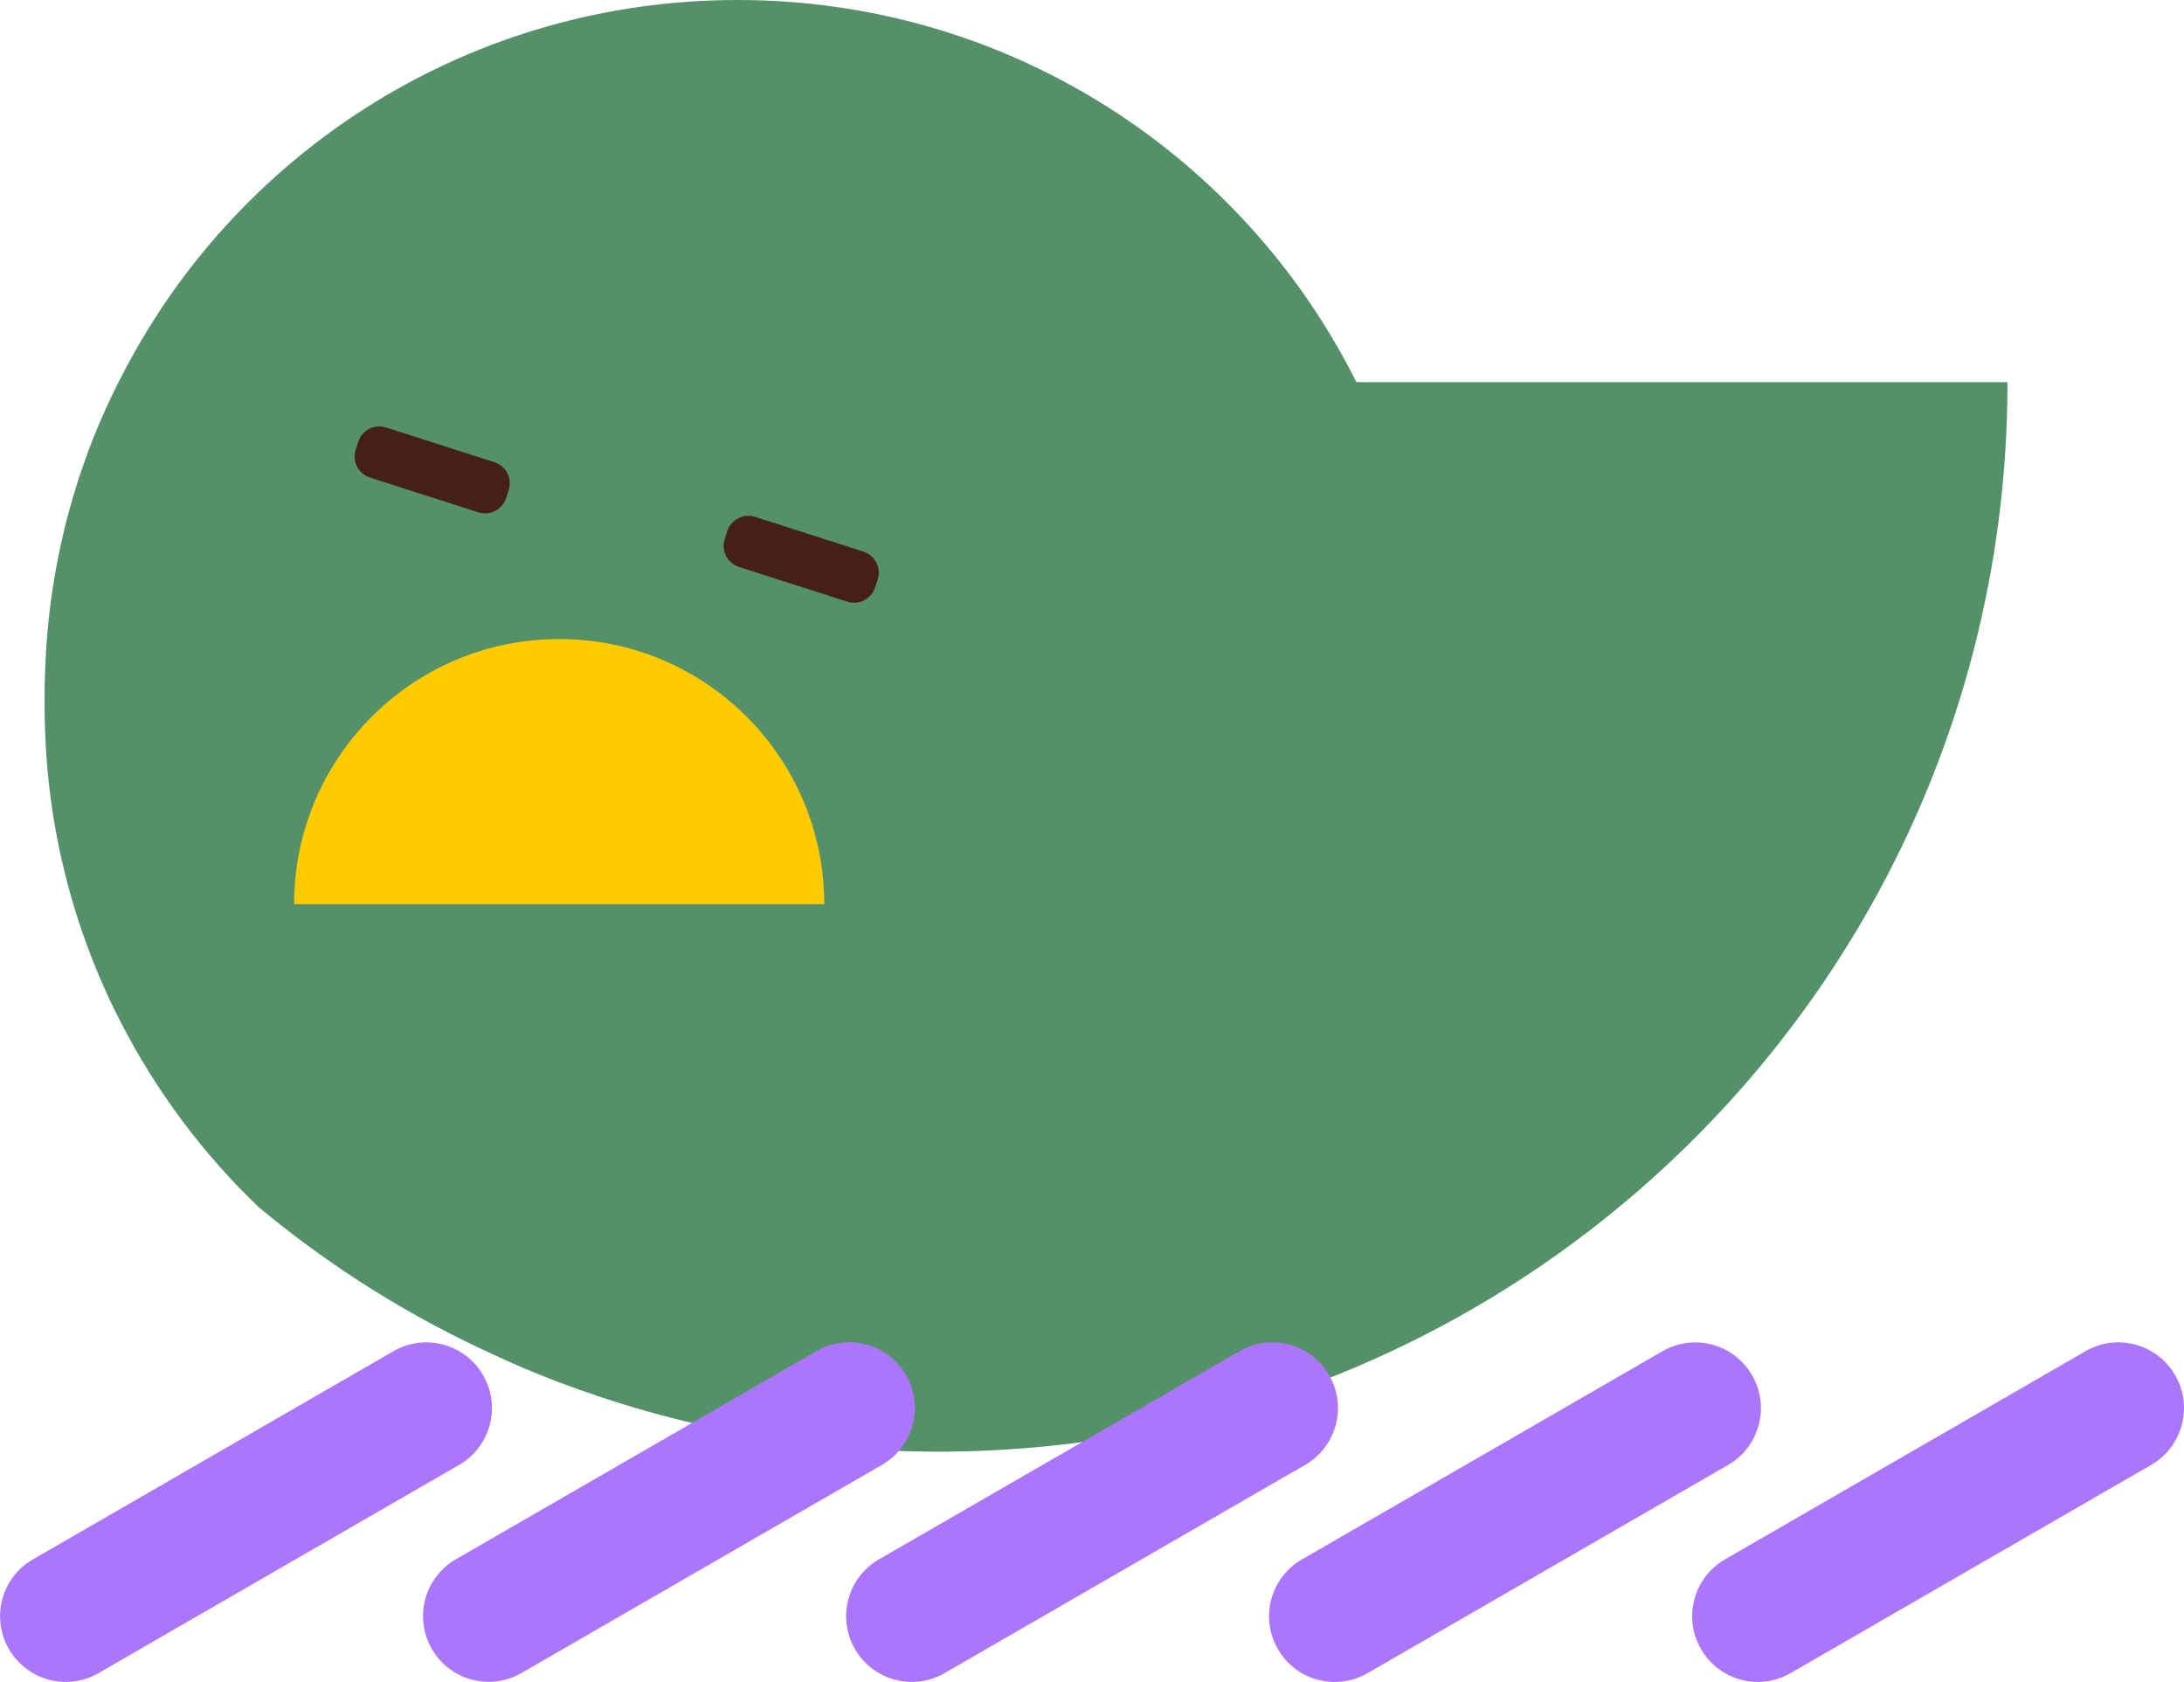
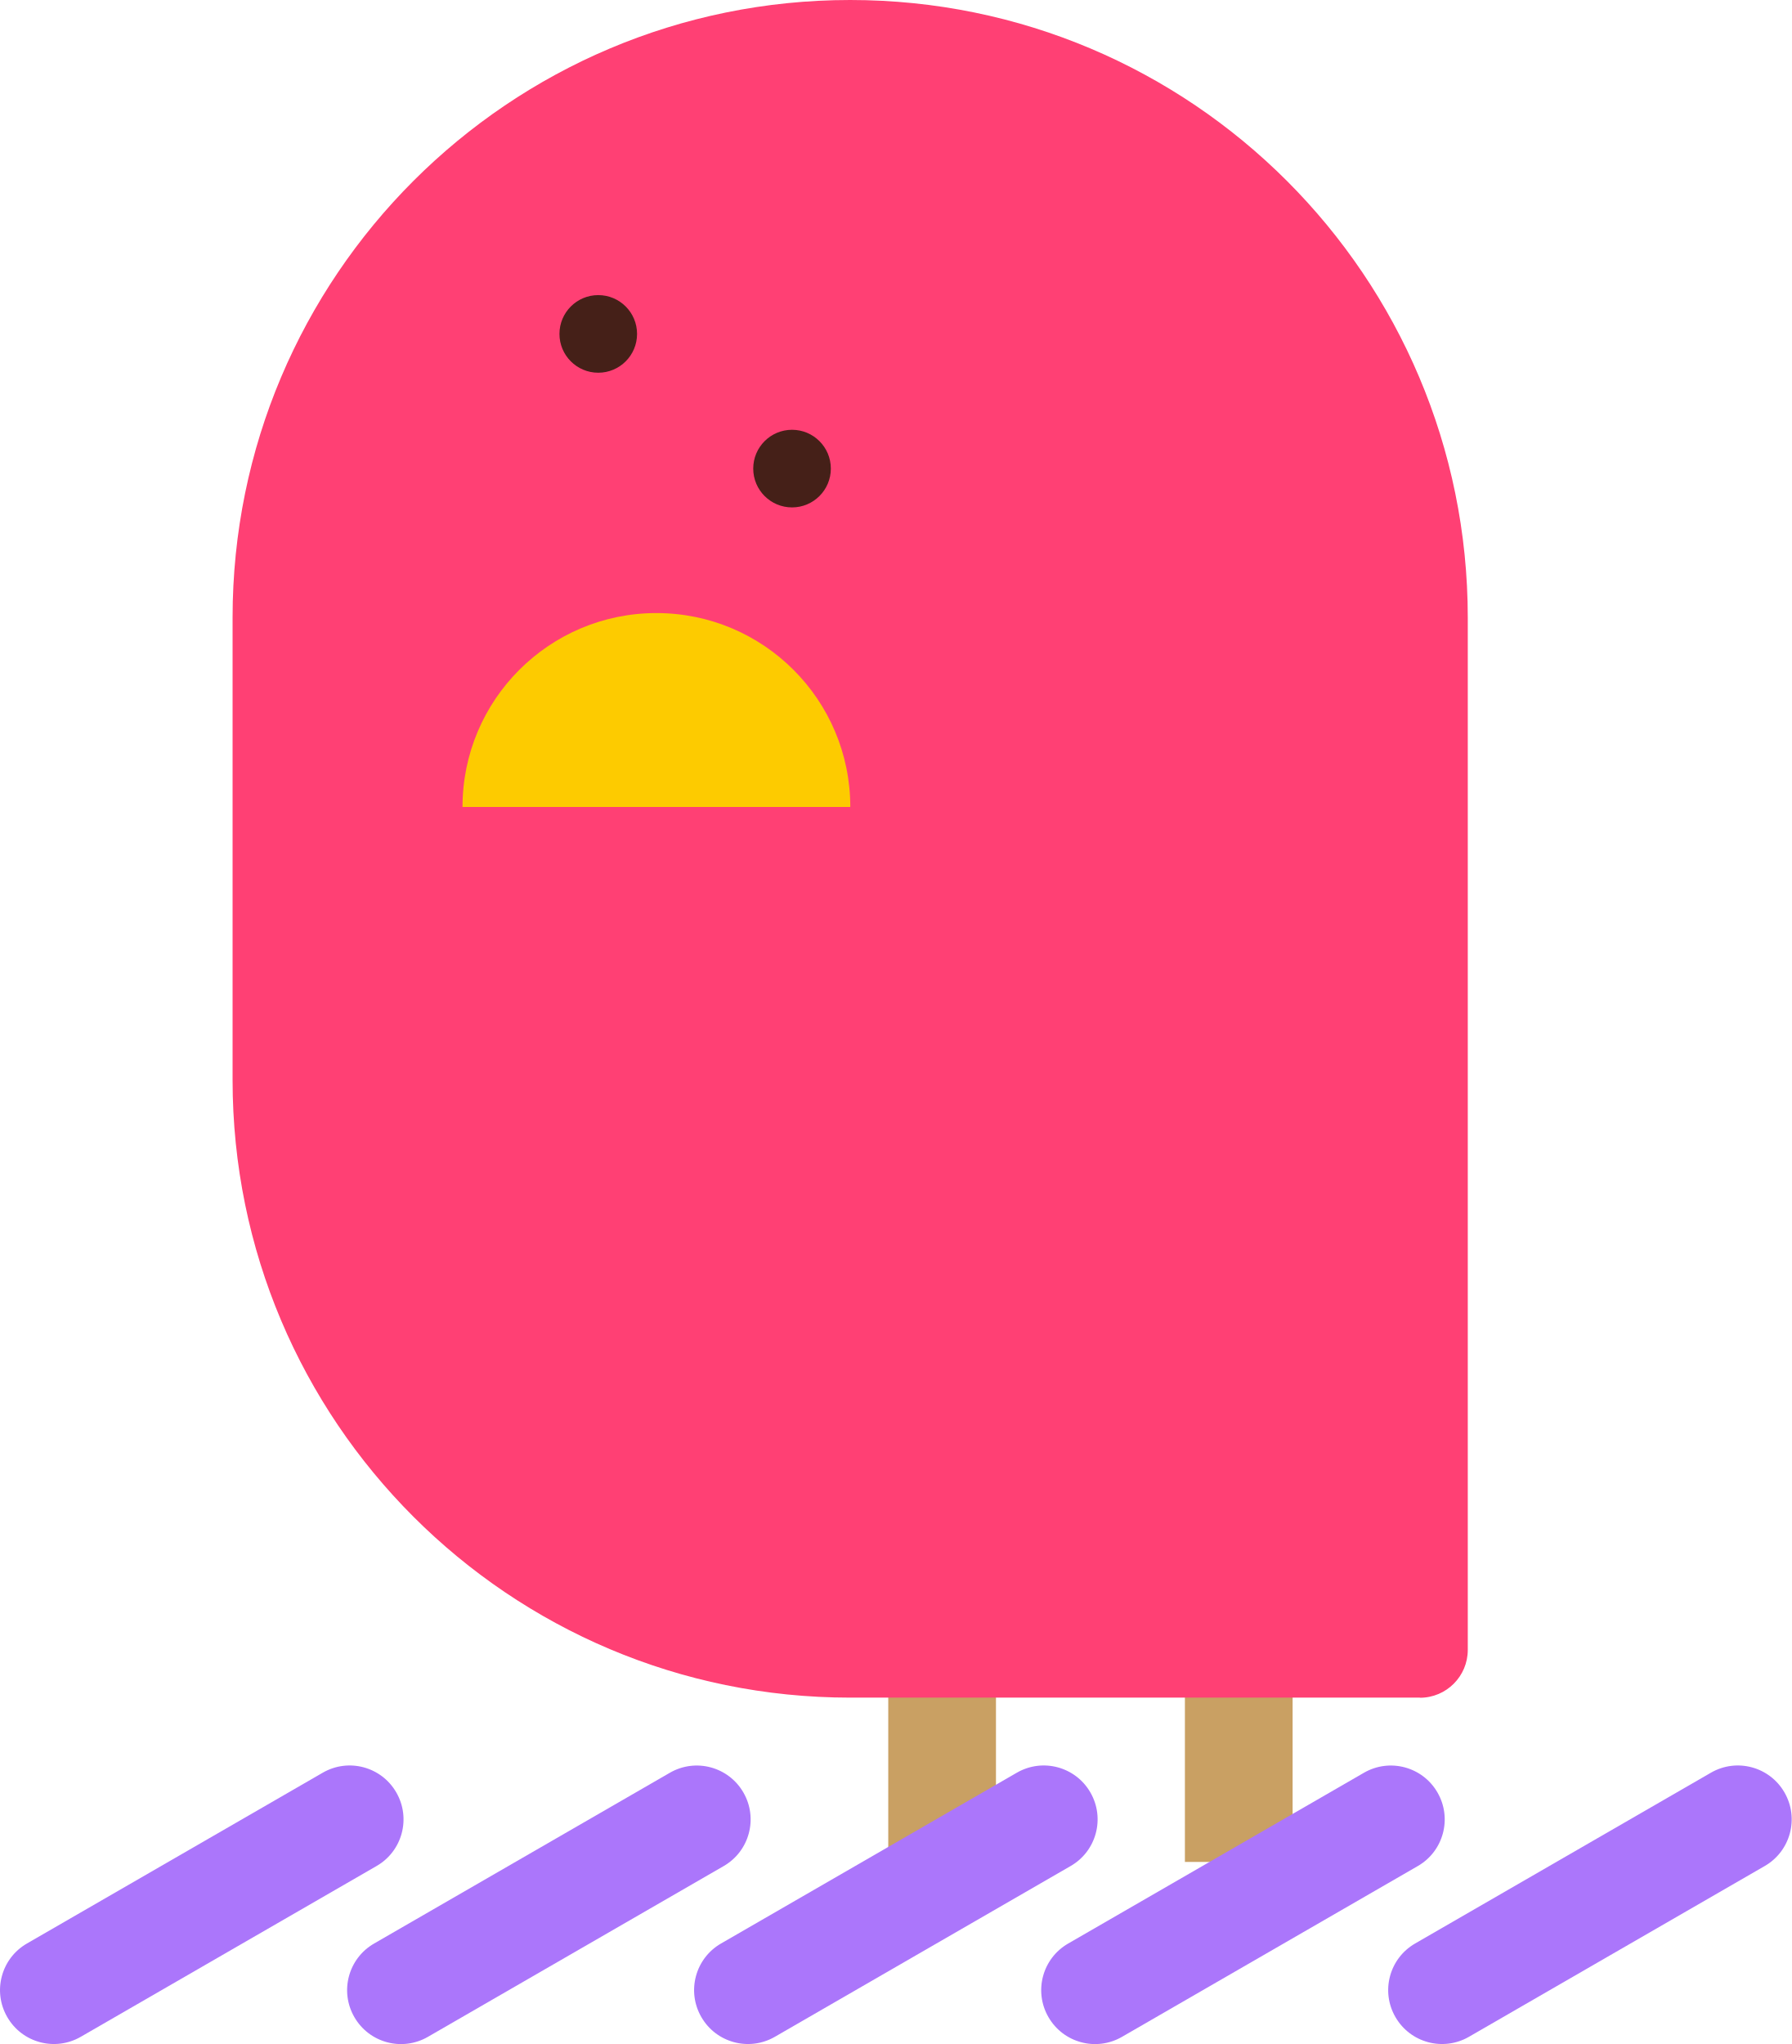
- <svg xmlns="http://www.w3.org/2000/svg" id="_레이어_2" data-name="레이어 2" viewBox="0 0 148.22 114.12">
+ <svg xmlns="http://www.w3.org/2000/svg" id="_레이어_2" data-name="레이어 2" viewBox="0 0 148.22 169.07">
  <defs>
    <style>
      .cls-1 {
        fill: #fdcb00;
      }

      .cls-2 {
+         fill: #ff4074;
+       }
+ 
+       .cls-3 {
        fill: #ab76fb;
      }

-       .cls-3 {
-         fill: #452018;
+       .cls-4 {
+         fill: #c9a063;
      }

-       .cls-4 {
-         fill: #549169;
+       .cls-5 {
+         fill: #452018;
      }
    </style>
  </defs>
  <g id="_레이어_1-2" data-name="레이어 1">
    <g>
      <g>
-         <path class="cls-4" d="m136.24,25.94c0,40.07-32.46,72.56-72.56,72.56-9.1,0-17.82-1.7-25.85-4.75-1.37-.52-2.72-1.08-4.04-1.7-5.88-2.64-11.33-6.06-16.21-10.12t-.02-.02c-3.77-3.6-6.94-7.84-9.35-12.52-3.32-6.44-5.18-13.75-5.18-21.46s1.9-15.23,5.34-21.73c.05-.09.09-.17.14-.27h127.72Z" />
-         <path class="cls-4" d="m97.06,47.01c0,25.96-21.04,47.03-47.01,47.03-3.22,0-6.35-.33-9.38-.94-2.36-.47-4.65-1.13-6.87-1.96-6.1-2.23-11.61-5.72-16.21-10.12t-.02-.02c-3.77-3.6-6.94-7.84-9.35-12.52-3.32-6.44-5.18-13.75-5.18-21.46s1.9-15.23,5.34-21.73c.05-.09.09-.17.14-.27C16.37,10.12,32.02,0,50.05,0s33.67,10.12,41.53,25.01c.05.09.09.17.14.27,3.44,6.5,5.34,13.89,5.34,21.73Z" />
-         <path class="cls-1" d="m55.95,61.35H19.96c0-9.94,8.06-17.99,17.99-17.99,9.94,0,17.99,8.06,17.99,17.99Z" />
-         <rect class="cls-3" x="27.55" y="26.52" width="3.57" height="10.72" rx="1.5" ry="1.5" transform="translate(-9.98 50.09) rotate(-72.23)" />
-         <rect class="cls-3" x="52.59" y="32.58" width="3.57" height="10.72" rx="1.5" ry="1.5" transform="translate(1.65 78.15) rotate(-72.23)" />
+         <rect class="cls-4" x="73.48" y="138.24" width="8.91" height="15.77" />
+         <rect class="cls-4" x="98.02" y="138.24" width="8.91" height="15.77" />
+         <path class="cls-2" d="m117.46,140.42h-47.13c-28.22,0-51.09-22.87-51.09-51.09v-38.25C19.24,22.87,42.11,0,70.33,0h0c28.22,0,51.09,22.87,51.09,51.09v85.38c0,2.18-1.77,3.96-3.96,3.96Z" />
+         <path class="cls-1" d="m70.33,66.75h-32.07c0-8.86,7.18-16.04,16.04-16.04,8.86,0,16.04,7.18,16.04,16.04Z" />
+         <circle class="cls-5" cx="49.49" cy="27.62" r="3.21" />
+         <circle class="cls-5" cx="65.52" cy="38.76" r="3.21" />
      </g>
      <g>
-         <rect class="cls-2" x="-1.89" y="98.15" width="37.16" height="8.91" rx="4.45" ry="4.45" transform="translate(-49.06 22.09) rotate(-30)" />
-         <rect class="cls-2" x="26.82" y="98.15" width="37.16" height="8.91" rx="4.45" ry="4.45" transform="translate(-45.22 36.44) rotate(-30)" />
-         <rect class="cls-2" x="55.53" y="98.15" width="37.16" height="8.91" rx="4.45" ry="4.45" transform="translate(-41.37 50.8) rotate(-30)" />
-         <rect class="cls-2" x="84.24" y="98.15" width="37.16" height="8.91" rx="4.45" ry="4.45" transform="translate(-37.53 65.16) rotate(-30)" />
-         <rect class="cls-2" x="112.95" y="98.15" width="37.16" height="8.91" rx="4.45" ry="4.45" transform="translate(-33.68 79.51) rotate(-30)" />
+         <rect class="cls-3" x="-1.89" y="153.1" width="37.16" height="8.91" rx="4.45" ry="4.45" transform="translate(-76.54 29.45) rotate(-30)" />
+         <rect class="cls-3" x="26.82" y="153.1" width="37.16" height="8.91" rx="4.45" ry="4.45" transform="translate(-72.69 43.81) rotate(-30)" />
+         <rect class="cls-3" x="55.53" y="153.1" width="37.16" height="8.91" rx="4.45" ry="4.45" transform="translate(-68.85 58.16) rotate(-30)" />
+         <rect class="cls-3" x="84.24" y="153.1" width="37.16" height="8.91" rx="4.45" ry="4.45" transform="translate(-65 72.52) rotate(-30)" />
+         <rect class="cls-3" x="112.95" y="153.1" width="37.16" height="8.91" rx="4.45" ry="4.45" transform="translate(-61.16 86.87) rotate(-30)" />
      </g>
    </g>
  </g>
</svg>
